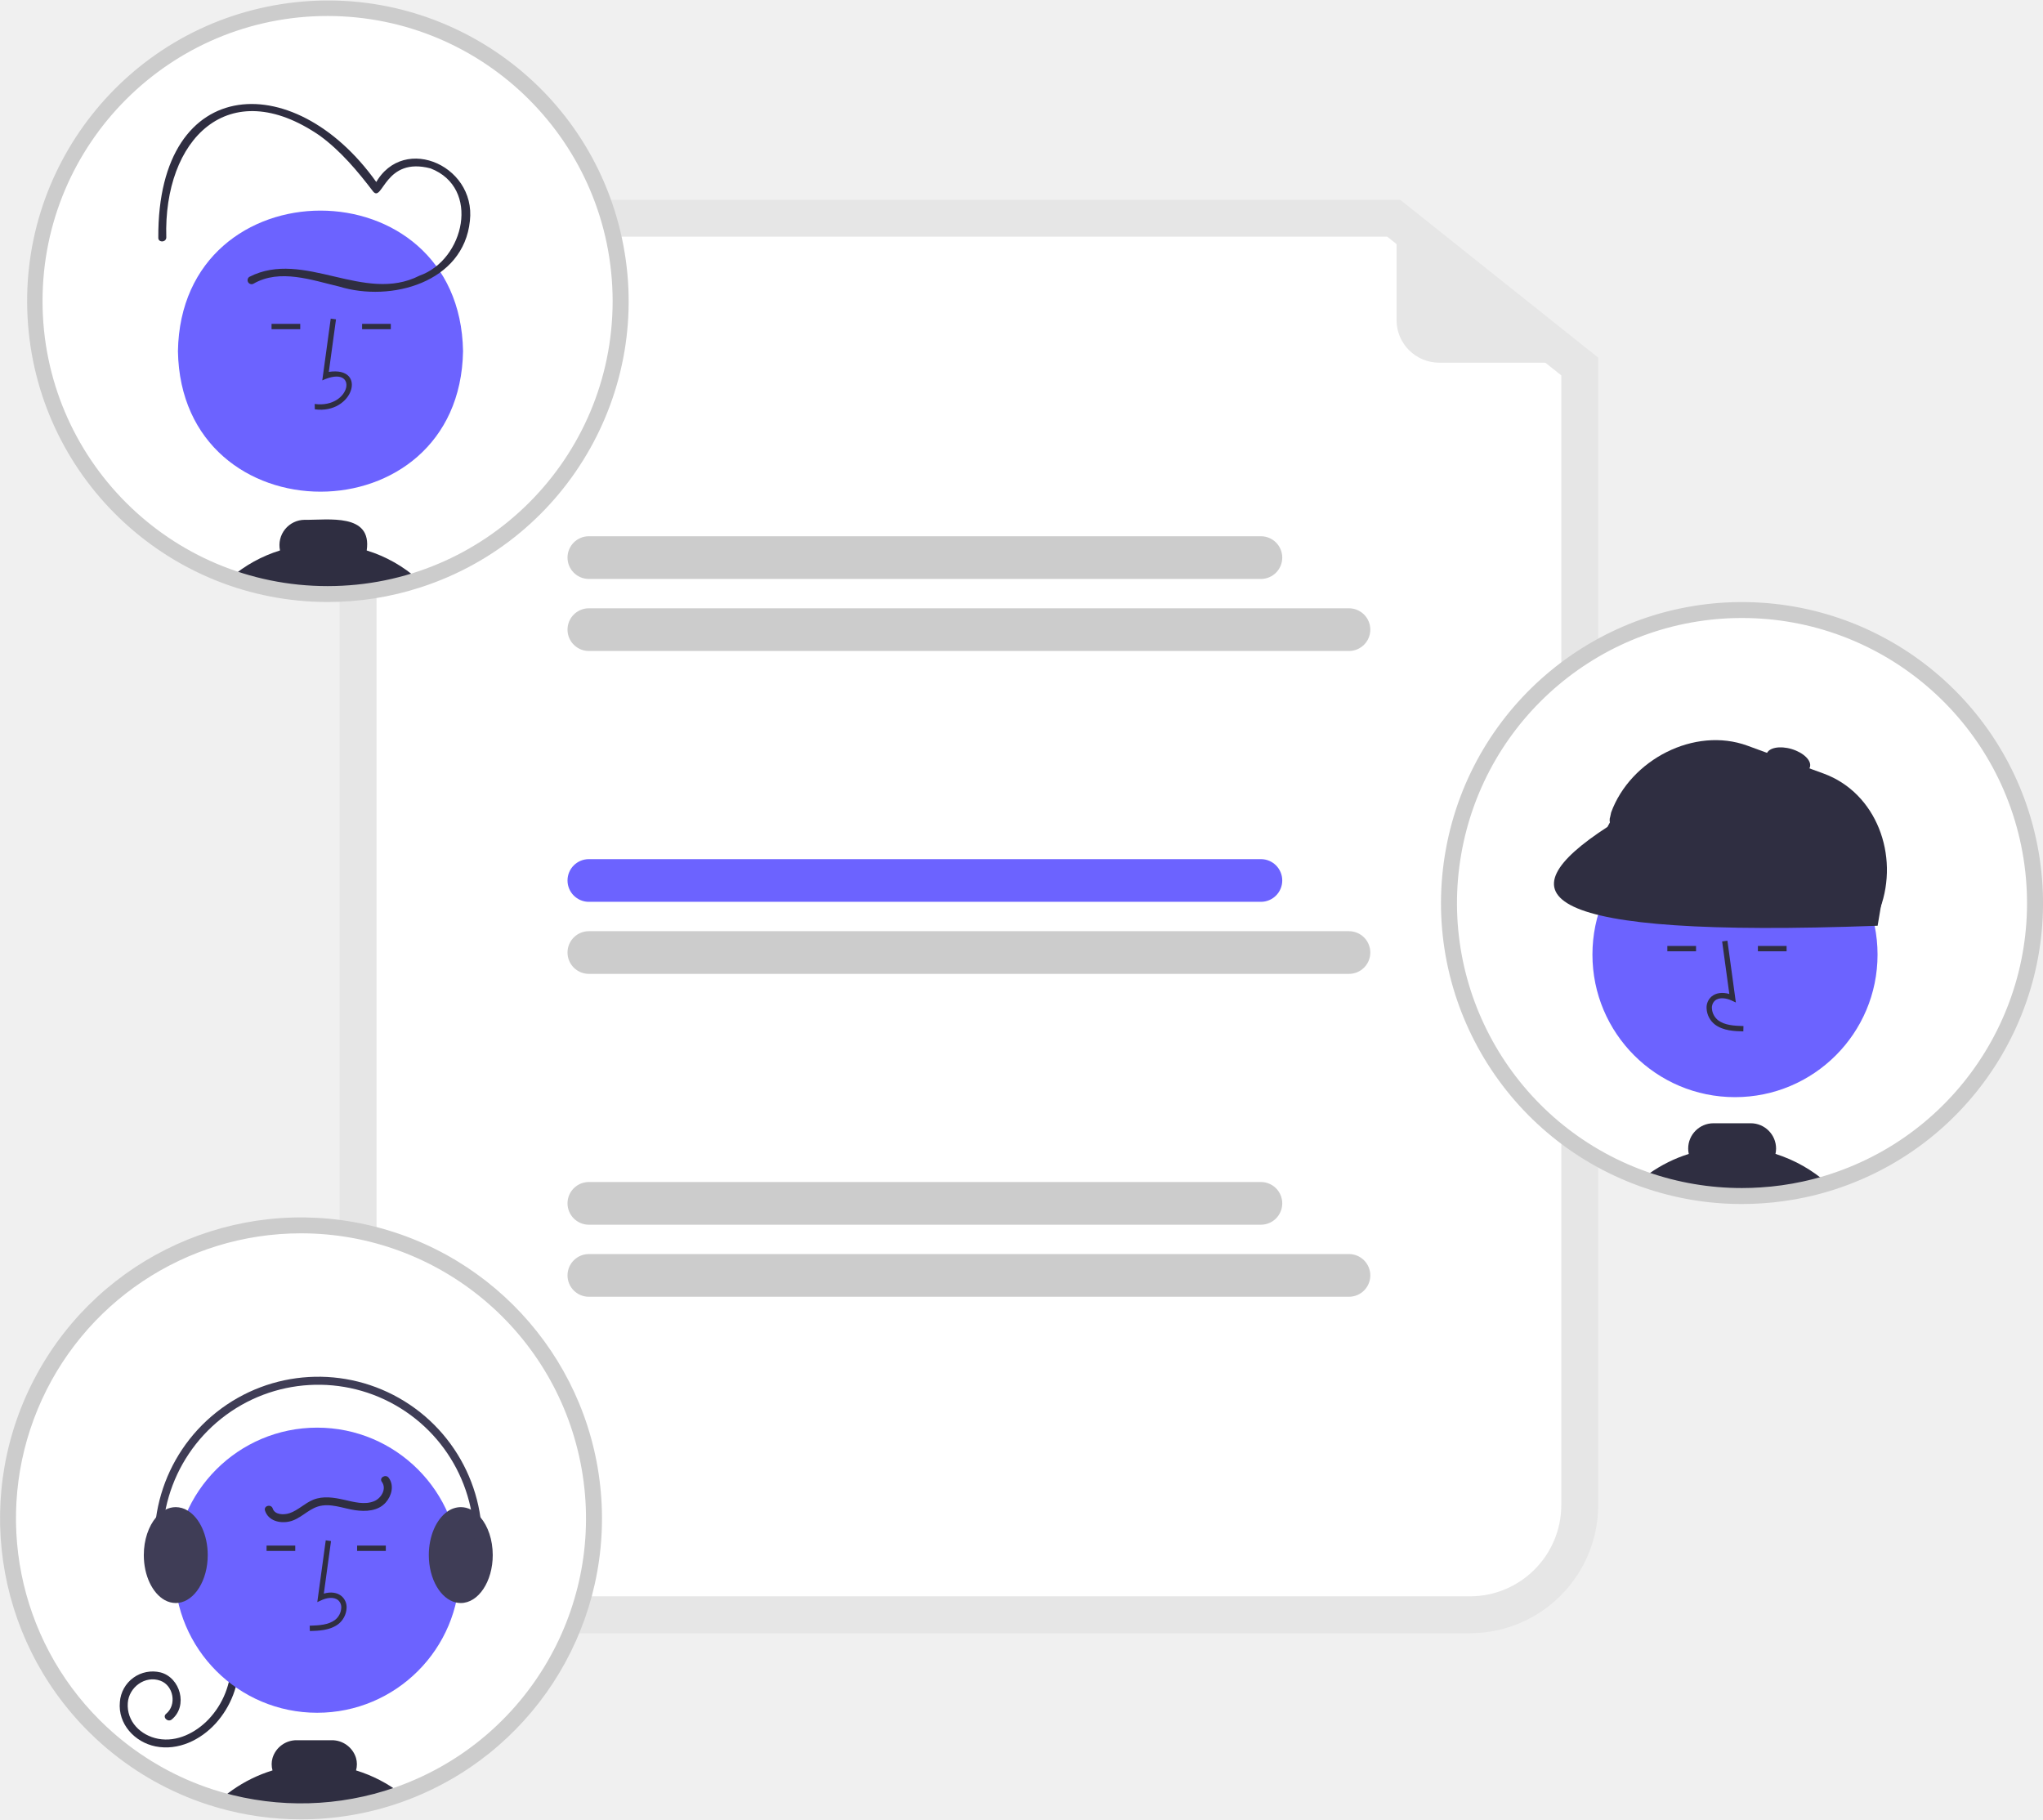
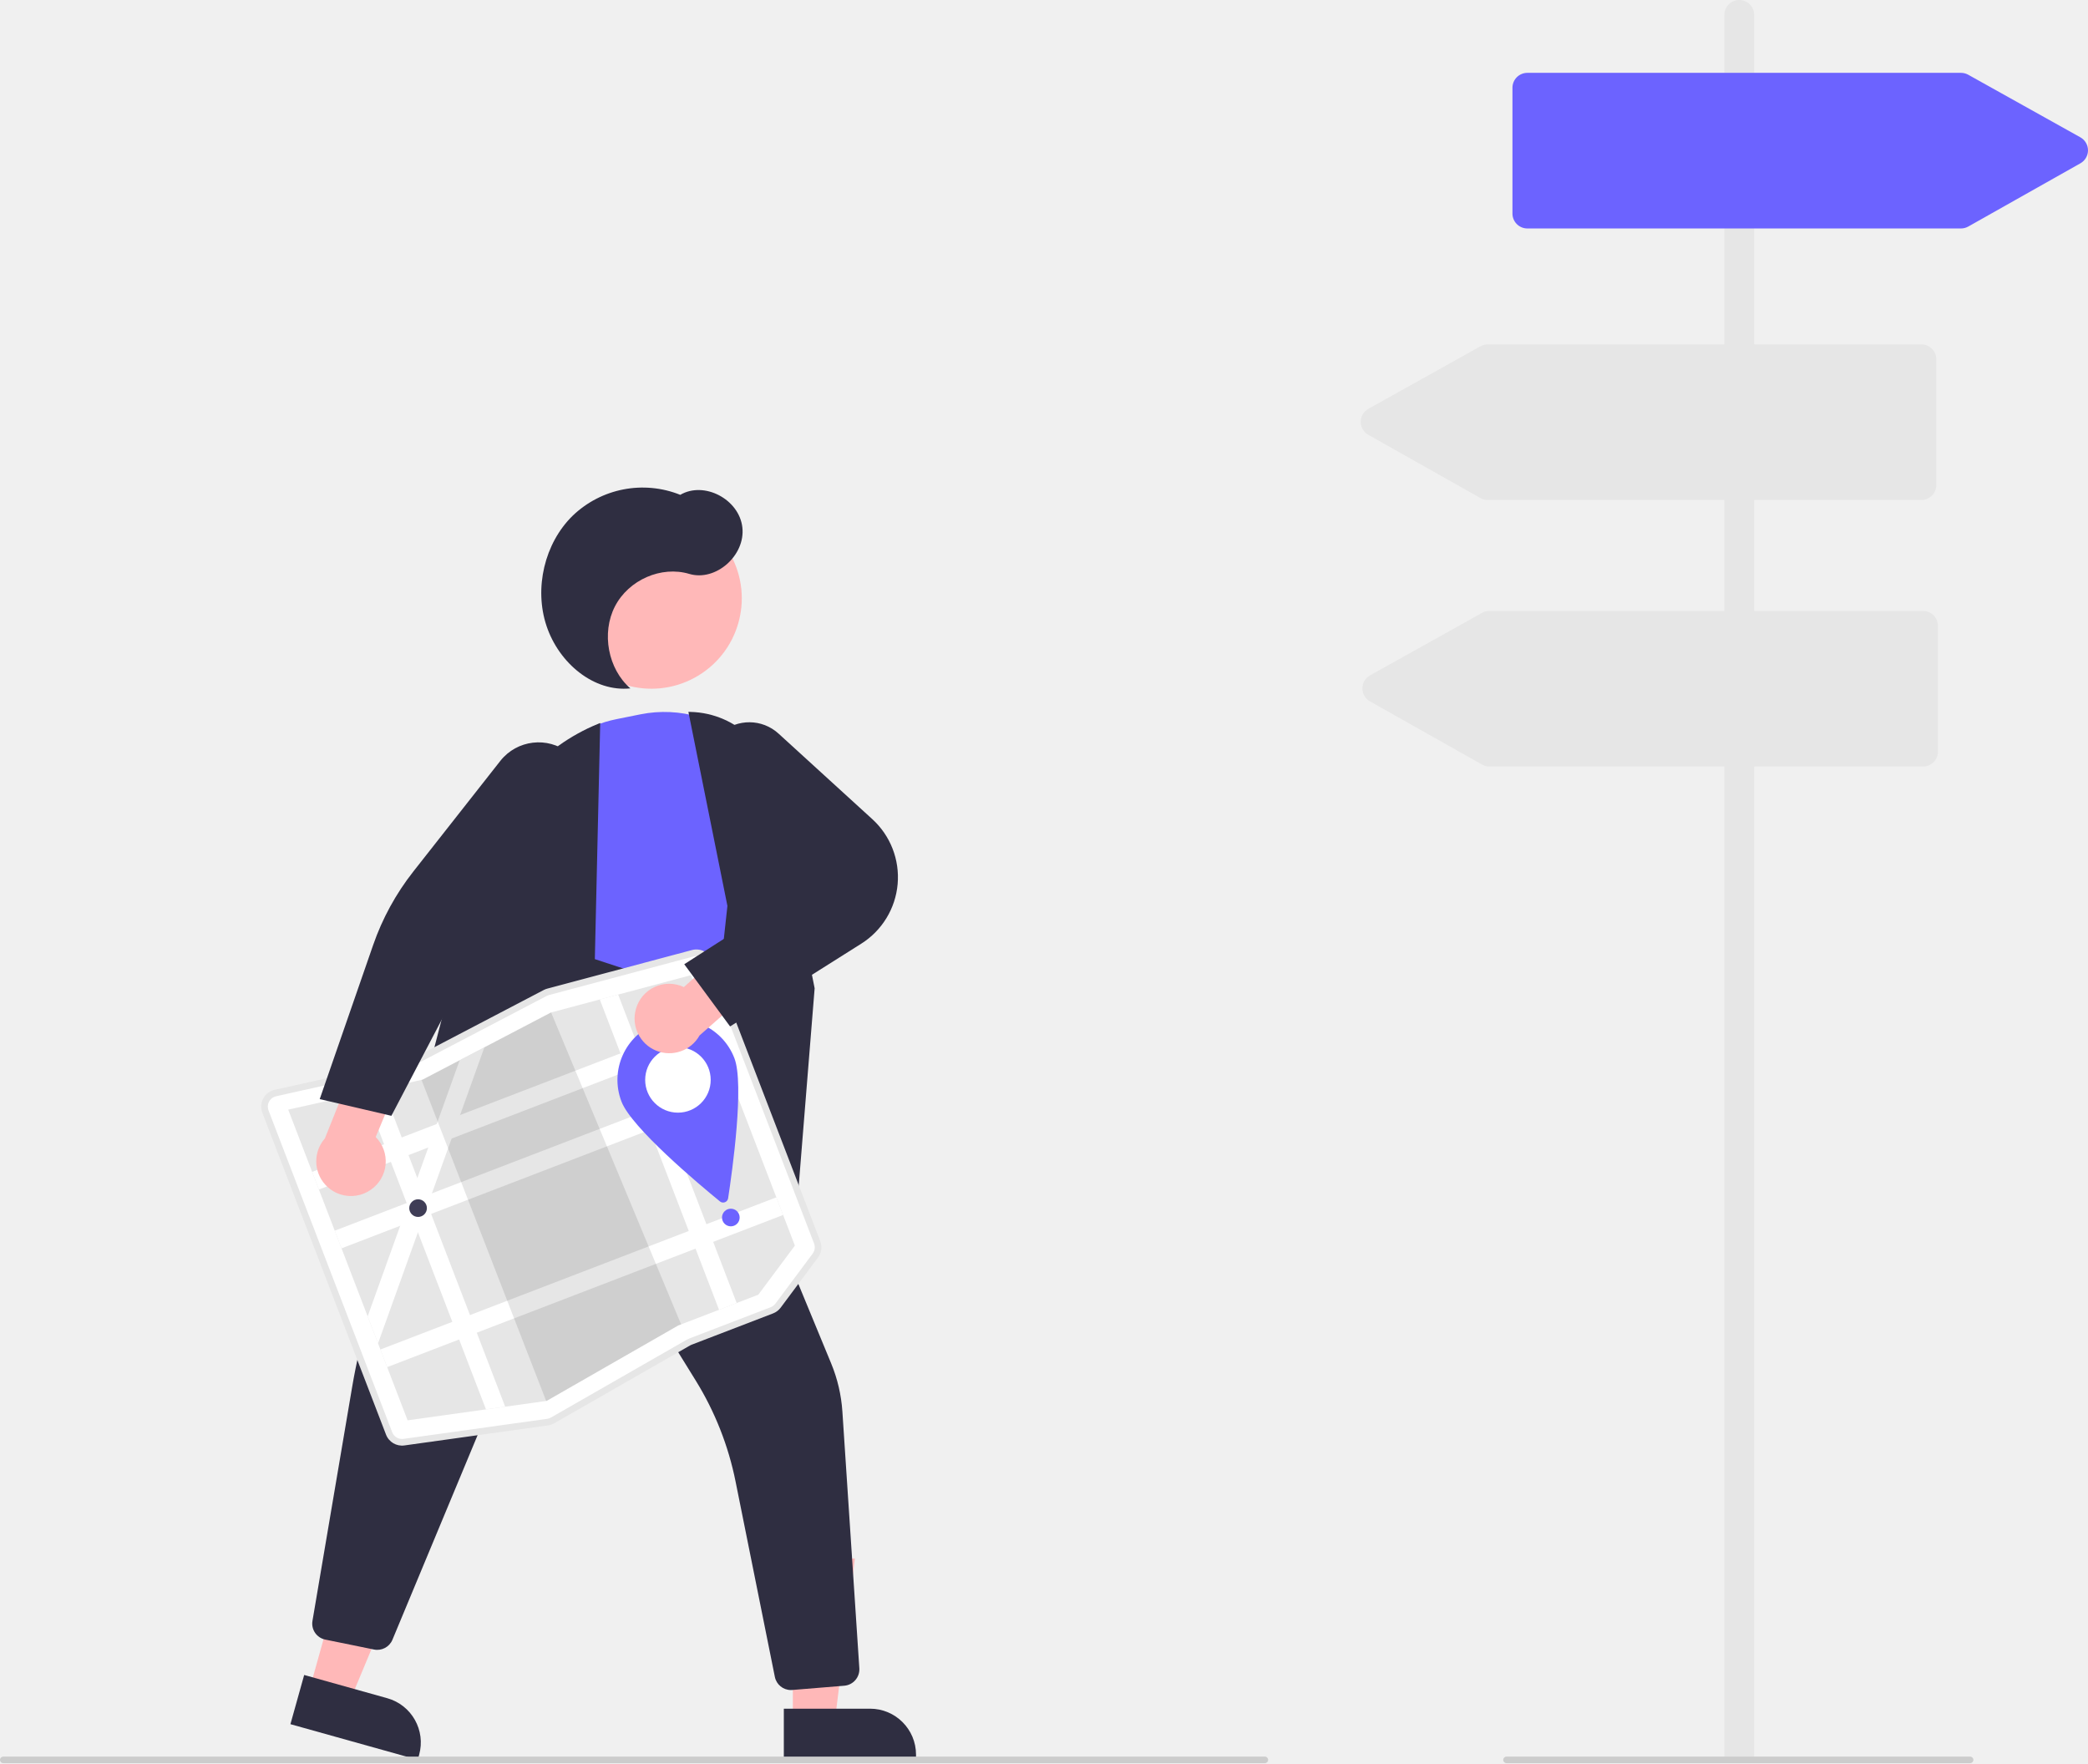
- <svg xmlns="http://www.w3.org/2000/svg" id="ac4a3ed3-ee4a-4ac5-ab20-65db2909d7ee" data-name="Layer 1" width="767" height="683" viewBox="0 0 767 683">
-   <path d="M768.383,721.626H392.132A48.18,48.18,0,0,1,344.007,673.501V231.625A48.18,48.18,0,0,1,392.132,183.5h350.04l74.336,59.251V673.501A48.18,48.18,0,0,1,768.383,721.626Z" transform="translate(-216.5 -108.5)" fill="#e6e6e6" />
-   <path d="M392.132,197.354a34.31,34.31,0,0,0-34.271,34.271V673.501a34.31,34.31,0,0,0,34.271,34.271H768.383a34.31,34.31,0,0,0,34.271-34.271V249.425l-65.328-52.071Z" transform="translate(-216.5 -108.5)" fill="#fff" />
-   <path d="M689.879,325.84H437.577a8.014,8.014,0,1,1,0-16.028H689.879a8.014,8.014,0,0,1,0,16.028Z" transform="translate(-216.5 -108.5)" fill="#ccc" />
-   <path d="M722.937,352.887H437.577a8.014,8.014,0,1,1,0-16.028H722.937a8.014,8.014,0,1,1,0,16.028Z" transform="translate(-216.5 -108.5)" fill="#ccc" />
-   <path d="M689.879,447.053H437.577a8.014,8.014,0,1,1,0-16.028H689.879a8.014,8.014,0,0,1,0,16.028Z" transform="translate(-216.5 -108.5)" fill="#6c63ff" />
-   <path d="M722.937,474.101H437.577a8.014,8.014,0,1,1,0-16.028H722.937a8.014,8.014,0,1,1,0,16.028Z" transform="translate(-216.5 -108.5)" fill="#ccc" />
-   <path d="M689.879,568.267H437.577a8.014,8.014,0,1,1,0-16.028H689.879a8.014,8.014,0,0,1,0,16.028Z" transform="translate(-216.5 -108.5)" fill="#ccc" />
-   <path d="M722.937,595.314H437.577a8.014,8.014,0,1,1,0-16.028H722.937a8.014,8.014,0,1,1,0,16.028Z" transform="translate(-216.5 -108.5)" fill="#ccc" />
-   <path d="M815.061,244.657H756.831a16.028,16.028,0,0,1-16.028-16.028V185.621a1.002,1.002,0,0,1,1.624-.785l73.256,58.034A1.002,1.002,0,0,1,815.061,244.657Z" transform="translate(-216.5 -108.5)" fill="#e6e6e6" />
-   <path d="M449.5,221.5a110,110,0,1,1-110-110A110.035,110.035,0,0,1,449.5,221.5Z" transform="translate(-216.5 -108.5)" fill="#fff" />
-   <path d="M390.34,240.322c-1.201,70.351-105.847,70.34-107.038-.002C284.503,169.971,389.149,169.982,390.34,240.322Z" transform="translate(-216.5 -108.5)" fill="#6c63ff" />
-   <path d="M334.696,262.158l-.056-2c13.784,1.84,16.753-15.243,2.852-8.856l3.173-23.19,1.981.271-2.699,19.727C354.585,245.93,349.171,264.157,334.696,262.158Z" transform="translate(-216.5 -108.5)" fill="#2f2e41" />
-   <rect x="135.946" y="121.584" width="10.771" height="2" fill="#2f2e41" />
-   <rect x="101.946" y="121.584" width="10.771" height="2" fill="#2f2e41" />
-   <path d="M354.17,315.15c2.1-14.17-14.49-11.37-23.27-11.51a9.518,9.518,0,0,0-9.28,11.5,52.038,52.038,0,0,0-18.49,10.2,110.476,110.476,0,0,0,70.43.78A51.771,51.771,0,0,0,354.17,315.15Z" transform="translate(-216.5 -108.5)" fill="#2f2e41" />
-   <path d="M311.659,215.009c9.918-5.732,21.946-1.335,32.192,1.07,19.438,5.975,46.697-1.507,49.061-24.662,2.46-21.535-26.999-33.537-36.415-12.104l2.742-.358c-30.537-45.382-83.655-43.661-83.305,18.731-.113,1.927,2.887,1.921,2.999-.001-1.124-36.767,23.209-61.9,57.605-38.272,7.872,5.743,14.241,13.35,20.11,21.056,3.582,4.014,4.361-13.274,21.506-8.746,18.869,7.31,12.712,34.328-4.153,40.26-20.838,10.646-43.407-9.995-63.855.435a1.502,1.502,0,0,0,1.514,2.592Z" transform="translate(-216.5 -108.5)" fill="#2f2e41" />
-   <path d="M339.5,334.5a112.905,112.905,0,1,1,34.988-5.527A112.727,112.727,0,0,1,339.5,334.5Zm0-220a107.015,107.015,0,1,0,107,107A107.121,107.121,0,0,0,339.5,114.5Z" transform="translate(-216.5 -108.5)" fill="#ccc" />
-   <path d="M980.5,447.5a110.035,110.035,0,0,1-75.94,104.62c-.66.21-1.32.42-1.99.62-2.86.88-5.76,1.63-8.71,2.27a108.133,108.133,0,0,1-16.21,2.25q-3.554.24-7.15.24a109.808,109.808,0,0,1-36.37-6.16c-.34-.12-.68-.24-1.01-.36A110.011,110.011,0,1,1,980.5,447.5Z" transform="translate(-216.5 -108.5)" fill="#fff" />
-   <circle cx="651.365" cy="358.36" r="53.519" fill="#6c63ff" />
-   <path d="M870.989,495.696l.056-2c-3.721-.104-7.001-.337-9.466-2.138a6.148,6.148,0,0,1-2.381-4.528,3.514,3.514,0,0,1,1.153-2.895c1.636-1.382,4.269-.935,6.188-.055l1.655.759-3.173-23.19-1.981.271,2.699,19.727c-2.607-.767-5.023-.437-6.678.961a5.471,5.471,0,0,0-1.86,4.492,8.133,8.133,0,0,0,3.2,6.073C863.566,495.488,867.682,495.603,870.989,495.696Z" transform="translate(-216.5 -108.5)" fill="#2f2e41" />
-   <rect x="625.968" y="355.122" width="10.771" height="2" fill="#2f2e41" />
-   <rect x="659.968" y="355.122" width="10.771" height="2" fill="#2f2e41" />
-   <path d="M883.07,541.68a9.789,9.789,0,0,0,.22-2,9.515,9.515,0,0,0-9.5-9.5h-14a9.508,9.508,0,0,0-9.5,9.5,9.239,9.239,0,0,0,.22,2.01,53.738,53.738,0,0,0-14.81,7.33c-.88.61-1.75,1.27-2.58,1.96.33.12.67.24,1.01.36A109.808,109.808,0,0,0,870.5,557.5q3.6,0,7.15-.24a108.133,108.133,0,0,0,16.21-2.25c2.95-.64,5.85-1.39,8.71-2.27A54.198,54.198,0,0,0,883.07,541.68Z" transform="translate(-216.5 -108.5)" fill="#2f2e41" />
-   <path d="M881.27,555.99a7.359,7.359,0,0,0-3.62,1.27,108.133,108.133,0,0,0,16.21-2.25Z" transform="translate(-216.5 -108.5)" fill="#2f2e41" />
-   <path d="M916.403,454.147,823.429,420.134a4,4,0,0,1-2.382-5.131l.315-1.487c7.261-19.848,31.328-32.34,51.176-25.079L901.148,398.904c19.848,7.261,28.475,30.764,21.214,50.612l-.828,2.248A4,4,0,0,1,916.403,454.147Z" transform="translate(-216.5 -108.5)" fill="#2f2e41" />
-   <path d="M921.411,456.034c-129.587,4.782-140.911-11.501-101.426-37.105l8.376-15.413,96,35Z" transform="translate(-216.5 -108.5)" fill="#2f2e41" />
-   <ellipse cx="887.862" cy="394.016" rx="4.5" ry="8.5" transform="translate(38.43569 1022.369) rotate(-73.26954)" fill="#2f2e41" />
-   <path d="M870.5,560.5a112.727,112.727,0,0,1-37.362-6.329l-1.044-.372a113,113,0,1,1,73.393,1.174c-.711.226-1.38.438-2.059.642-2.84.874-5.854,1.659-8.933,2.327a111.369,111.369,0,0,1-16.661,2.312C875.427,560.417,872.953,560.5,870.5,560.5Zm0-220a107.015,107.015,0,0,0-36.361,207.658l.991.353A106.714,106.714,0,0,0,870.5,554.5c2.319,0,4.656-.079,6.948-.233a105.486,105.486,0,0,0,15.778-2.189c2.912-.631,5.76-1.374,8.462-2.205.669-.2,1.304-.402,1.94-.605A107.015,107.015,0,0,0,870.5,340.5Z" transform="translate(-216.5 -108.5)" fill="#ccc" />
-   <path d="M219.5,678.5a109.667,109.667,0,0,0,32.34,77.91c.86.85,1.74,1.7,2.63,2.53a109.848,109.848,0,0,0,17.46,13.31c1.2.74,2.4,1.45,3.63,2.14a109.379,109.379,0,0,0,19.88,8.73c1.19.39,2.4.76,3.61,1.1A110.454,110.454,0,0,0,365.87,782.34c.42-.15.84-.3,1.25-.45A110.01,110.01,0,1,0,219.5,678.5Z" transform="translate(-216.5 -108.5)" fill="#fff" />
-   <path d="M306.27,732.416a34.087,34.087,0,0,1-8.804,23.076c-5.656,6.207-14.076,10.324-22.573,8.62-7.824-1.568-14.182-8.407-13.389-16.679a12.356,12.356,0,0,1,15.267-11.095c7.433,1.929,10.394,12.641,4.201,17.669-1.486,1.207-3.621-.904-2.121-2.121,4.094-3.324,2.829-10.595-2.112-12.419-5.754-2.123-11.85,2.443-12.264,8.326-.491,6.974,4.852,12.226,11.404,13.463,7.088,1.338,14.115-2.29,18.918-7.297a30.955,30.955,0,0,0,8.474-21.542,1.501,1.501,0,0,1,3,0Z" transform="translate(-216.5 -108.5)" fill="#2f2e41" />
-   <circle cx="119.064" cy="589.468" r="53.519" fill="#6c63ff" />
-   <path d="M332.826,720.804l-.056-2c3.721-.104,7.001-.337,9.466-2.138a6.148,6.148,0,0,0,2.381-4.528,3.514,3.514,0,0,0-1.153-2.895c-1.636-1.382-4.269-.935-6.188-.055l-1.655.759,3.173-23.19,1.981.271-2.699,19.727c2.607-.767,5.023-.437,6.678.961a5.471,5.471,0,0,1,1.86,4.492,8.133,8.133,0,0,1-3.2,6.073C340.249,720.596,336.133,720.711,332.826,720.804Z" transform="translate(-216.5 -108.5)" fill="#2f2e41" />
-   <rect x="134.076" y="580.229" width="10.771" height="2" fill="#2f2e41" />
-   <rect x="100.076" y="580.229" width="10.771" height="2" fill="#2f2e41" />
-   <path d="M299.05,784.22A110.454,110.454,0,0,0,365.87,782.34c.42-.15.84-.3,1.25-.45a53.272,53.272,0,0,0-16.95-8.76,8.528,8.528,0,0,0-.02-4.7A9.459,9.459,0,0,0,341,761.79H327.96a9.426,9.426,0,0,0-9.13,6.63,8.563,8.563,0,0,0-.02,4.71,53.327,53.327,0,0,0-15.12,7.41q-1.395.975-2.7,2.04C300.33,783.11,299.68,783.66,299.05,784.22Z" transform="translate(-216.5 -108.5)" fill="#2f2e41" />
-   <path d="M377.49,692.29c0,9.02,4.44,16.5,10.21,17.8a8.254,8.254,0,0,0,1.79.2c6.61,0,12-8.07,12-18,0-5.76-1.81-10.89-4.62-14.18a11.579,11.579,0,0,0-3.53-2.87,8.367,8.367,0,0,0-3.85-.95,8.774,8.774,0,0,0-5.11,1.72C380.31,678.89,377.49,685.1,377.49,692.29Z" transform="translate(-216.5 -108.5)" fill="#3f3d56" />
-   <path d="M270.49,692.29c0,7.76,3.28,14.38,7.88,16.91a8.54,8.54,0,0,0,4.12,1.09,7.73,7.73,0,0,0,.96-.06c6.16-.73,11.04-8.49,11.04-17.94,0-7.57-3.13-14.06-7.55-16.71a8.575,8.575,0,0,0-4.45-1.29,8.367,8.367,0,0,0-3.85.95,11.644,11.644,0,0,0-3.54,2.88C272.3,681.41,270.49,686.54,270.49,692.29Z" transform="translate(-216.5 -108.5)" fill="#3f3d56" />
-   <path d="M279.119,707.474a1.501,1.501,0,0,0,1.422-1.98,58.499,58.499,0,1,1,112.687-6.575,1.5,1.5,0,0,0,2.936.619,61.501,61.501,0,1,0-118.466,6.915A1.501,1.501,0,0,0,279.119,707.474Z" transform="translate(-216.5 -108.5)" fill="#3f3d56" />
-   <path d="M362.449,663.292c2.119,2.893,1.074,6.791-1.158,9.285-2.905,3.245-7.539,3.45-11.562,2.848-4.514-.676-9.303-2.791-13.873-1.366-3.895,1.215-6.674,4.748-10.721,5.635-3.589.787-7.881-.255-9.139-4.08-.605-1.838,2.291-2.626,2.893-.798.814,2.475,4.329,2.425,6.341,1.74,3.227-1.099,5.714-3.771,8.885-5.048,3.739-1.505,7.796-.825,11.603.032,3.588.808,7.718,2.006,11.293.497,2.645-1.117,4.75-4.635,2.847-7.232-1.142-1.559,1.46-3.057,2.59-1.514Z" transform="translate(-216.5 -108.5)" fill="#2f2e41" />
-   <path d="M329.5,791.5a112.792,112.792,0,0,1-31.282-4.398c-1.195-.335-2.451-.718-3.712-1.131a112.697,112.697,0,0,1-20.418-8.967c-1.218-.683-2.44-1.404-3.733-2.201a113.095,113.095,0,0,1-17.934-13.672c-.909-.848-1.809-1.718-2.689-2.587a112.991,112.991,0,1,1,118.414,26.165c-.413.151-.84.303-1.267.456A112.739,112.739,0,0,1,329.5,791.5Zm0-220a107.005,107.005,0,0,0-75.542,182.786c.83.82,1.689,1.65,2.558,2.461a107.108,107.108,0,0,0,16.985,12.948c1.225.755,2.377,1.434,3.526,2.079a106.658,106.658,0,0,0,19.339,8.493c1.188.389,2.361.747,3.494,1.065a107.453,107.453,0,0,0,65.017-1.823l1.212-.437A107.014,107.014,0,0,0,329.5,571.5Z" transform="translate(-216.5 -108.5)" fill="#ccc" />
+ <svg xmlns="http://www.w3.org/2000/svg" id="bd66c7e1-f668-4518-8612-0b21a14b7195" data-name="Layer 1" width="630.612" height="532.5" viewBox="0 0 630.612 532.5">
+   <polygon points="93.512 510.086 105.746 513.506 124.762 467.944 106.706 462.896 93.512 510.086" fill="#ffb8b8" />
+   <path d="M373.748,694.698h39.926a0,0,0,0,1,0,0v15.426a0,0,0,0,1,0,0H387.63a13.882,13.882,0,0,1-13.882-13.882v-1.544A0,0,0,0,1,373.748,694.698Z" transform="translate(299.0582 1301.139) rotate(-164.38)" fill="#2f2e41" />
+   <polygon points="239.451 519.667 252.155 519.666 258.196 470.666 239.447 470.667 239.451 519.667" fill="#ffb8b8" />
+   <path d="M521.424,699.786h39.926a0,0,0,0,1,0,0v15.426a0,0,0,0,1,0,0H535.306a13.882,13.882,0,0,1-13.882-13.882V699.786A0,0,0,0,1,521.424,699.786Z" transform="translate(798.1428 1231.199) rotate(179.9948)" fill="#2f2e41" />
+   <polygon points="145.049 316.237 115.809 387.868 235.206 414.691 236.729 374.615 182.513 316.868 145.049 316.237" fill="#b3b3b3" />
+   <circle cx="481.432" cy="364.452" r="27.293" transform="translate(-400.5099 91.83598) rotate(-28.66321)" fill="#ffb8b8" />
+   <path d="M500.934,496.023,446.89,473.9l-4.812-31.728A36.456,36.456,0,0,1,470.976,400.917l7.148-1.436a36.791,36.791,0,0,1,32.947,9.772,35.127,35.127,0,0,1,10.307,31.604,30.6,30.6,0,0,1-5.781,13.47c-16.978,22.202-14.798,40.658-14.774,40.842Z" transform="translate(-284.6942 -183.75)" fill="#6c63ff" />
+   <path d="M522.94,578.765l-27.085-43.074,8.531-78.354-11.784-58.601.626.016A26.704,26.704,0,0,1,519.265,424.799l11.464,57.424Z" transform="translate(-284.6942 -183.75)" fill="#2f2e41" />
+   <path d="M523.558,694.154a4.946,4.946,0,0,1-4.844-3.97l-11.866-59.005a92.563,92.563,0,0,0-12.052-30.521l-33.482-54.162a1.722,1.722,0,0,0-3.055.244l-55.047,132.237a4.956,4.956,0,0,1-5.553,2.944l-14.705-2.998a4.924,4.924,0,0,1-3.887-5.672l11.996-70.698a182.474,182.474,0,0,1,12.419-41.889l40.627-93.894,59.955,19.69,3.956,41.982L535.723,595.522a45.982,45.982,0,0,1,3.388,14.548l5.118,77.525a4.968,4.968,0,0,1-4.531,5.254l-15.732,1.287C523.829,694.148,523.693,694.154,523.558,694.154Z" transform="translate(-284.6942 -183.75)" fill="#2f2e41" />
+   <path d="M414.185,597.975l-19.007-18.041,35.922-138.518a58.061,58.061,0,0,1,34.165-39.031l.705-.287-1.919,84.305Z" transform="translate(-284.6942 -183.75)" fill="#2f2e41" />
+   <path d="M475.072,391.647c-6.743-5.836-8.793-16.724-4.662-24.75s14.01-12.347,22.458-9.823c7.956,2.378,17-5.554,16.031-14.059s-11.549-14.045-18.752-9.82a30.511,30.511,0,0,0-32.524,6.335c-8.463,8.291-11.674,21.844-7.874,33.241S464.153,392.797,475.072,391.647Z" transform="translate(-284.6942 -183.75)" fill="#2f2e41" />
+   <path d="M451.197,613.464a4.663,4.663,0,0,1-1.033.266l-43.395,6.058a4.67,4.67,0,0,1-5.027-2.963l-37.353-97.195a4.69,4.69,0,0,1,3.356-6.26l0-0,40.808-9.107a3.728,3.728,0,0,0,.906-.331l39.692-20.752a4.646,4.646,0,0,1,.965-.376l43.681-11.645a4.681,4.681,0,0,1,5.586,2.849l32.569,84.748a4.667,4.667,0,0,1-.616,4.484l-11.264,15.126a4.684,4.684,0,0,1-2.079,1.576l-24.616,9.46a3.708,3.708,0,0,0-.512.243l-41.019,23.509A4.685,4.685,0,0,1,451.197,613.464Z" transform="translate(-284.6942 -183.75)" fill="#fff" />
+   <path d="M471.387,484.115l-5.547,1.479L451.14,489.515l-.026.006-20.125,10.523-7.468,3.906-.003.001-11.217,5.864-.308.069L400.34,512.483l-5.632,1.259-22.969,5.125,36.059,93.829,23.67-3.303,5.804-.812,12.37-1.729.144-.018,39.749-22.782,24.185-9.294,11.042-14.828-31.389-81.676Z" transform="translate(-284.6942 -183.75)" fill="#e6e6e6" />
+   <rect x="375.724" y="514.499" width="128.107" height="5.709" transform="translate(-441.0129 8.44503) rotate(-21.02215)" fill="#fff" />
+   <rect x="382.55" y="532.261" width="128.107" height="5.709" transform="translate(-446.9303 12.07592) rotate(-21.02215)" fill="#fff" />
+   <rect x="396.339" y="568.14" width="128.107" height="5.709" transform="translate(-458.8834 19.41031) rotate(-21.02215)" fill="#fff" />
+   <polygon points="186.692 300.365 222.492 393.519 217.164 395.567 181.145 301.845 186.692 300.365" fill="#fff" />
+   <polygon points="146.295 316.294 138.944 336.748 136.395 343.843 130.449 360.398 129.175 363.937 127.9 367.493 126.221 372.162 114.17 405.7 111.037 397.547 120.863 370.198 123.086 364.006 123.412 363.102 126.041 355.781 129.358 346.548 131.907 339.452 138.823 320.201 138.826 320.2 146.295 316.294" fill="#fff" />
+   <polygon points="205.707 399.97 204.84 400.303 165.091 423.085 164.947 423.103 127.298 326.134 127.606 326.065 138.823 320.201 138.826 320.2 146.295 316.294 166.42 305.771 166.446 305.765 205.707 399.97" opacity="0.1" />
+   <path d="M451.376,613.93a5.18,5.18,0,0,1-1.143.295l-43.395,6.058a5.168,5.168,0,0,1-5.563-3.279l-37.353-97.195a5.19,5.19,0,0,1,3.714-6.928l40.808-9.107a3.243,3.243,0,0,0,.783-.287l39.692-20.752a5.161,5.161,0,0,1,1.067-.415l43.682-11.645a5.18,5.18,0,0,1,6.182,3.153l32.569,84.748a5.165,5.165,0,0,1-.682,4.962L520.475,578.664a5.183,5.183,0,0,1-2.301,1.745l-24.616,9.46a3.211,3.211,0,0,0-.443.21L452.096,613.588A5.19,5.19,0,0,1,451.376,613.93ZM367.622,514.969a3.191,3.191,0,0,0-1.833,4.122L403.142,616.287a3.177,3.177,0,0,0,3.419,2.015l43.395-6.058a3.204,3.204,0,0,0,1.146-.392l41.019-23.509a5.208,5.208,0,0,1,.719-.342l24.616-9.46a3.188,3.188,0,0,0,1.415-1.072l11.264-15.125a3.175,3.175,0,0,0,.419-3.05l-32.569-84.748a3.184,3.184,0,0,0-3.8-1.938L450.503,484.253a3.29,3.29,0,0,0-.656.255l-39.693,20.753a5.276,5.276,0,0,1-1.274.466l-40.809,9.107A3.165,3.165,0,0,0,367.622,514.969Z" transform="translate(-284.6942 -183.75)" fill="#e6e6e6" />
+   <polygon points="115.646 328.733 152.577 424.832 146.774 425.643 110.014 329.992 115.646 328.733" fill="#fff" />
+   <circle cx="126.268" cy="364.859" r="2.664" fill="#3f3d56" />
+   <circle cx="220.723" cy="367.698" r="2.664" fill="#6c63ff" />
+   <path d="M506.496,503.333c3.023,7.867-.615,33.939-1.895,42.308a1.521,1.521,0,0,1-2.467.948c-6.555-5.358-26.717-22.283-29.741-30.15a18.267,18.267,0,1,1,34.103-13.106Z" transform="translate(-284.6942 -183.75)" fill="#6c63ff" />
+   <circle cx="204.75" cy="326.135" r="9.895" fill="#fff" />
+   <path d="M476.734,488.535a10.42,10.42,0,0,1,14.516-6.677l17.664-15.967,12.321,8.368-25.262,22.199a10.476,10.476,0,0,1-19.239-7.922Z" transform="translate(-284.6942 -183.75)" fill="#ffb8b8" />
+   <path d="M505.196,493.747l-13.846-18.791,31.566-20.203-22.625-32.284a13.082,13.082,0,0,1,19.531-17.172l28.329,25.846a23.729,23.729,0,0,1-3.33,37.598Z" transform="translate(-284.6942 -183.75)" fill="#2f2e41" />
+   <path d="M396.715,543.051a10.42,10.42,0,0,0,1.447-15.912l9.153-21.982L395.313,496.337l-12.49,31.224a10.476,10.476,0,0,0,13.892,15.49Z" transform="translate(-284.6942 -183.75)" fill="#ffb8b8" />
+   <path d="M402.899,520.731l-21.646-5.041,16.131-46.515a76.263,76.263,0,0,1,12.134-22.206l26.316-33.464a14.716,14.716,0,0,1,23.2,18.109l-29.201,37.688Z" transform="translate(-284.6942 -183.75)" fill="#2f2e41" />
+   <path d="M666.694,716.25h-381a1,1,0,1,1,0-2h381a1,1,0,0,1,0,2Z" transform="translate(-284.6942 -183.75)" fill="#ccc" />
+   <path d="M814.482,715.75h-9V188.25a4.5,4.5,0,0,1,9,0Z" transform="translate(-284.6942 -183.75)" fill="#e6e6e6" />
+   <path d="M879.694,716.25h-140a1,1,0,0,1,0-2h140a1,1,0,0,1,0,2Z" transform="translate(-284.6942 -183.75)" fill="#ccc" />
+   <path d="M876.932,252.75h-130.95a4.505,4.505,0,0,1-4.5-4.5v-38a4.505,4.505,0,0,1,4.5-4.5H876.941a4.51,4.51,0,0,1,2.193.571l33.865,18.899a4.5,4.5,0,0,1,.017,7.849l-33.874,19.101A4.513,4.513,0,0,1,876.932,252.75Z" transform="translate(-284.6942 -183.75)" fill="#6c63ff" />
+   <path d="M864.982,334.75h-130.95a4.511,4.511,0,0,1-2.21-.58l-33.875-19.101a4.5,4.5,0,0,1,.017-7.849l33.865-18.899a4.51,4.51,0,0,1,2.193-.571H864.982a4.505,4.505,0,0,1,4.5,4.5v38A4.505,4.505,0,0,1,864.982,334.75Z" transform="translate(-284.6942 -183.75)" fill="#e6e6e6" />
+   <path d="M865.482,415.25h-130.95a4.511,4.511,0,0,1-2.21-.58l-33.875-19.101a4.5,4.5,0,0,1,.017-7.849l33.865-18.899a4.51,4.51,0,0,1,2.193-.571H865.482a4.505,4.505,0,0,1,4.5,4.5v38A4.505,4.505,0,0,1,865.482,415.25Z" transform="translate(-284.6942 -183.75)" fill="#e6e6e6" />
</svg>
